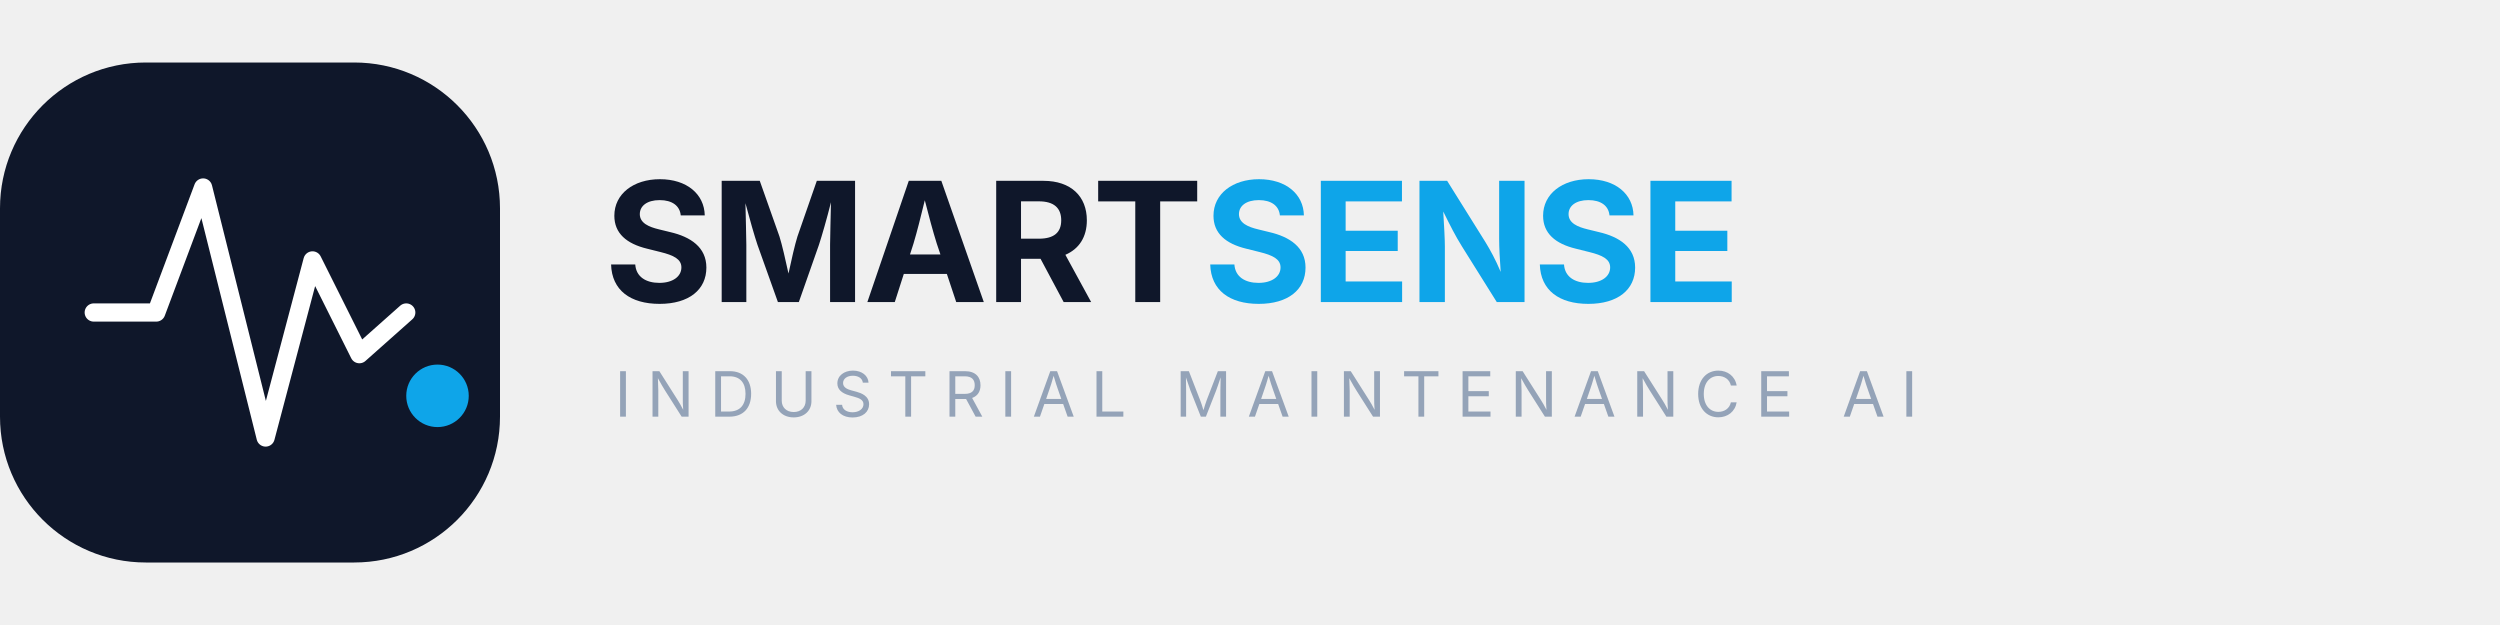
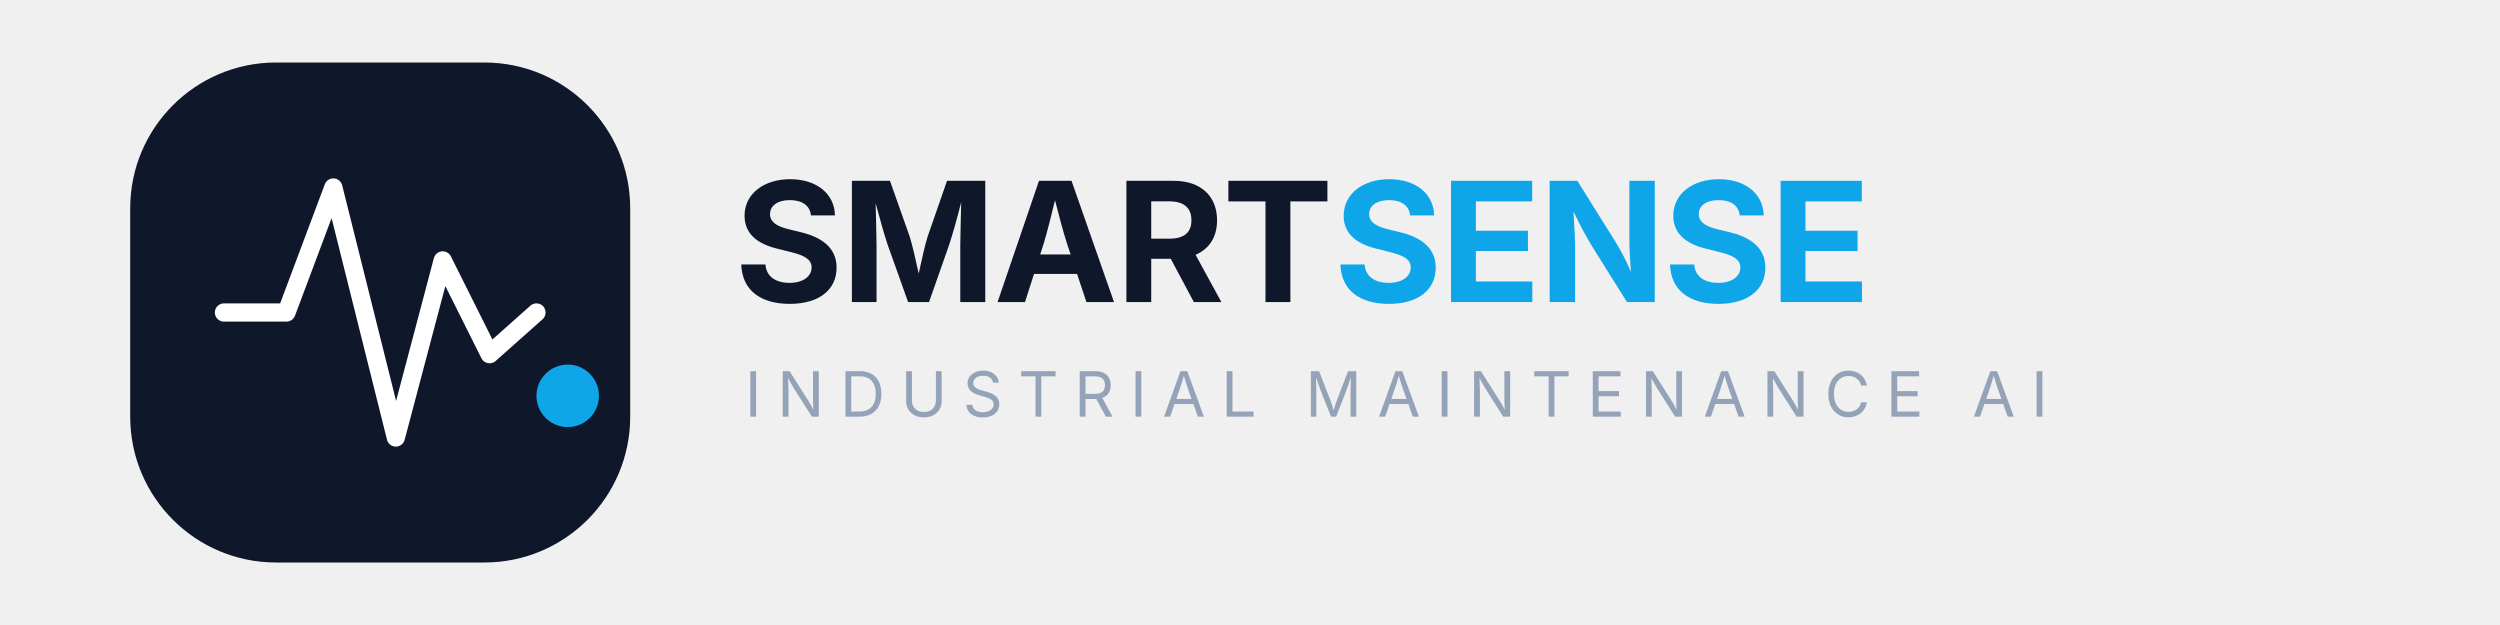
<svg xmlns="http://www.w3.org/2000/svg" width="480" height="120" viewBox="0 0 480 120">
-   <rect x="0" y="12" width="96" height="96" rx="28" fill="#0f172a" />
-   <polyline points="18,60 30,60 39,36 51,84 60,50 69,68 78,60" stroke="white" stroke-width="3.5" stroke-linecap="round" stroke-linejoin="round" fill="none" />
-   <circle cx="84" cy="76" r="6" fill="#0ea5e9" />
-   <text x="116" y="58" font-family="system-ui, -apple-system, 'Segoe UI', sans-serif" font-weight="700" font-size="32" letter-spacing="-0.5" fill="#0f172a">SMART<tspan fill="#0ea5e9">SENSE</tspan>
-   </text>
-   <text x="118" y="80" font-family="system-ui, -apple-system, 'Segoe UI', sans-serif" font-weight="400" font-size="12" letter-spacing="3" fill="#94a3b8">INDUSTRIAL MAINTENANCE AI</text>
+   <g transform="translate(25,0)">
+     <rect x="0" y="12" width="96" height="96" rx="28" fill="#0f172a" />
+     <polyline points="18,60 30,60 39,36 51,84 60,50 69,68 78,60" stroke="white" stroke-width="3.5" stroke-linecap="round" stroke-linejoin="round" fill="none" />
+     <circle cx="84" cy="76" r="6" fill="#0ea5e9" />
+     <text x="116" y="58" font-family="system-ui, -apple-system, 'Segoe UI', sans-serif" font-weight="700" font-size="32" letter-spacing="-0.5" fill="#0f172a">SMART<tspan fill="#0ea5e9">SENSE</tspan>
+     </text>
+     <text x="118" y="80" font-family="system-ui, -apple-system, 'Segoe UI', sans-serif" font-weight="400" font-size="12" letter-spacing="3" fill="#94a3b8">INDUSTRIAL MAINTENANCE AI</text>
+   </g>
</svg>
